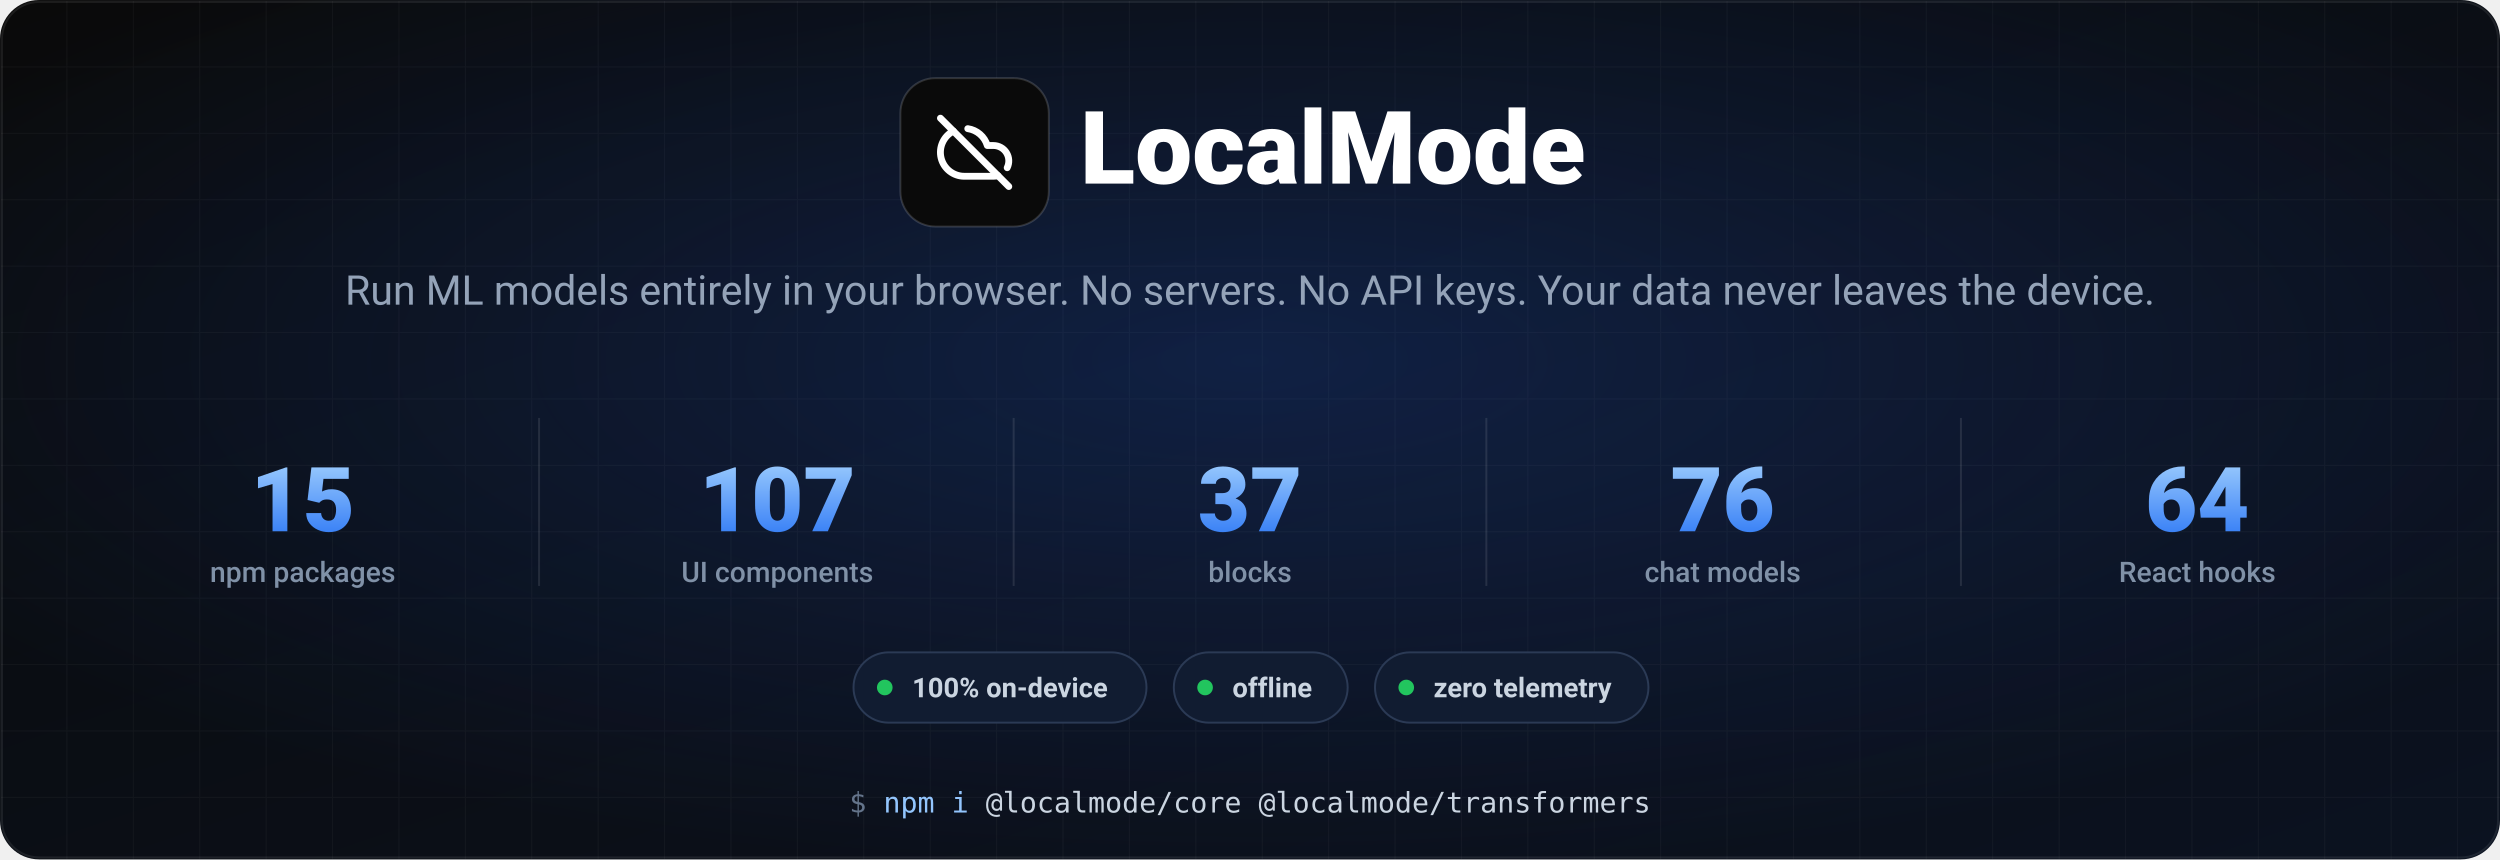
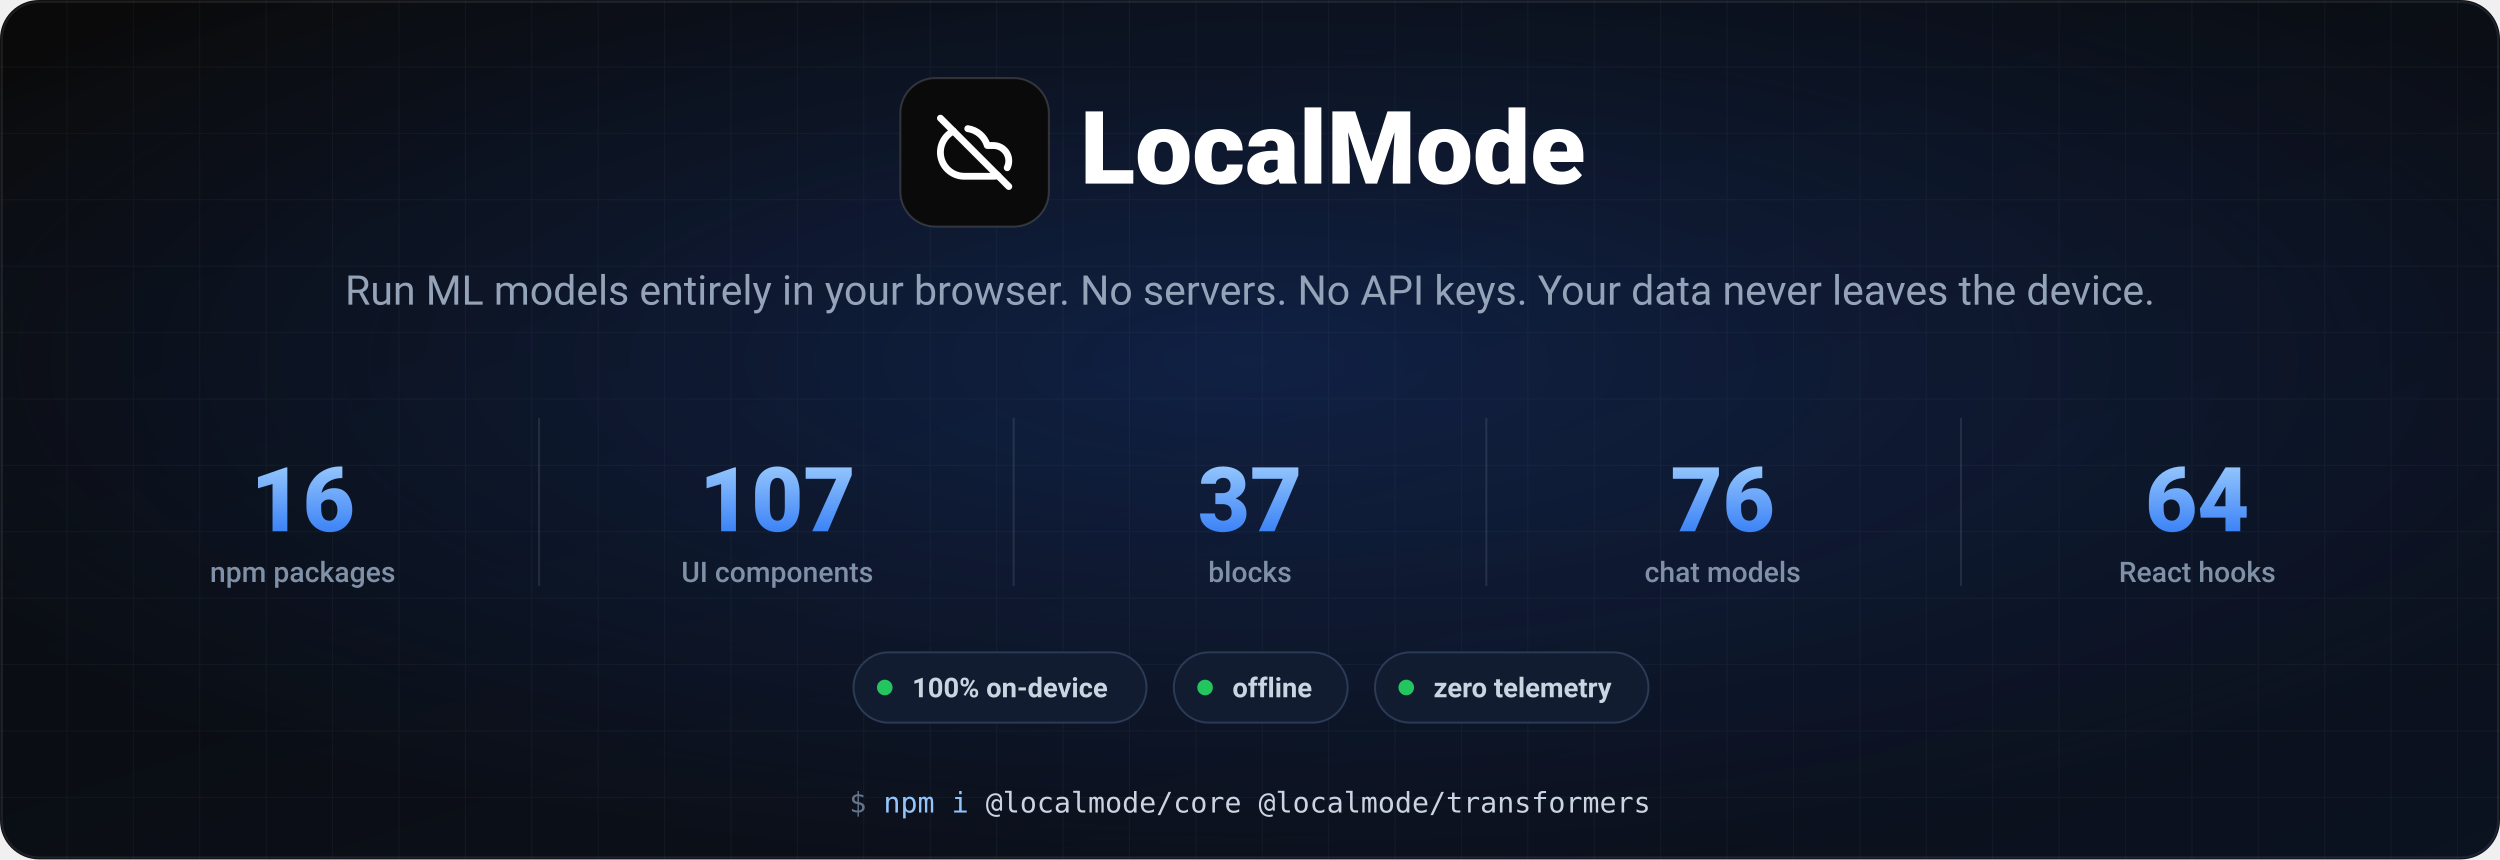
- <svg xmlns="http://www.w3.org/2000/svg" viewBox="0 0 1280 440" width="1280" height="440" role="img" aria-label="LocalMode — 15 npm packages, 107 UI components, 37 blocks, 76 chat models, 64 React hooks.">
+ <svg xmlns="http://www.w3.org/2000/svg" viewBox="0 0 1280 440" width="1280" height="440" role="img" aria-label="LocalMode — 16 npm packages, 107 UI components, 37 blocks, 76 chat models, 64 React hooks.">
  <defs>
    <linearGradient id="bg2" x1="0" y1="0" x2="1" y2="1">
      <stop offset="0%" stop-color="#0a0a0a" />
      <stop offset="100%" stop-color="#0b1220" />
    </linearGradient>
    <radialGradient id="glow2" cx="50%" cy="42%" r="60%">
      <stop offset="0%" stop-color="#2563eb" stop-opacity="0.22" />
      <stop offset="100%" stop-color="#2563eb" stop-opacity="0" />
    </radialGradient>
    <linearGradient id="num" x1="0" y1="0" x2="0" y2="1">
      <stop offset="0%" stop-color="#93c5fd" />
      <stop offset="100%" stop-color="#3b82f6" />
    </linearGradient>
    <pattern id="grid" width="34" height="34" patternUnits="userSpaceOnUse">
      <path d="M34 0H0V34" fill="none" stroke="#ffffff" stroke-opacity="0.035" />
    </pattern>
    <style>
      text { font-family: -apple-system, BlinkMacSystemFont, 'Segoe UI', Roboto, Helvetica, Arial, sans-serif; }
      .mono { font-family: ui-monospace, 'SF Mono', 'Cascadia Code', Menlo, Consolas, monospace; }
    </style>
  </defs>
  <rect width="1280" height="440" rx="20" fill="url(#bg2)" />
  <rect width="1280" height="440" rx="20" fill="url(#grid)" />
  <rect width="1280" height="440" rx="20" fill="url(#glow2)" />
  <rect x="1" y="1" width="1278" height="438" rx="19" fill="none" stroke="#ffffff" stroke-opacity="0.08" />
  <g>
    <rect x="461" y="40" width="76" height="76" rx="18" fill="#0a0a0a" stroke="#ffffff" stroke-opacity="0.16" />
    <g transform="translate(478,57) scale(1.75)" stroke="#ffffff" stroke-width="2" stroke-linecap="round" stroke-linejoin="round" fill="none">
      <path d="m2 2 20 20" />
      <path d="M5.782 5.782A7 7 0 0 0 9 19h8.5a4.5 4.5 0 0 0 1.307-.193" />
      <path d="M21.532 16.5A4.5 4.5 0 0 0 17.5 10h-1.79A7.008 7.008 0 0 0 10 5.07" />
    </g>
    <text x="553" y="94" font-size="52" font-weight="800" fill="#ffffff">LocalMode</text>
  </g>
  <text x="640" y="156" font-size="21" text-anchor="middle" fill="#94a3b8">Run ML models entirely in your browser. No servers. No API keys. Your data never leaves the device.</text>
  <g text-anchor="middle">
    <g stroke="#ffffff" stroke-opacity="0.10">
      <line x1="276" y1="214" x2="276" y2="300" />
      <line x1="519" y1="214" x2="519" y2="300" />
      <line x1="761" y1="214" x2="761" y2="300" />
      <line x1="1004" y1="214" x2="1004" y2="300" />
    </g>
    <g font-weight="800" font-size="46" fill="url(#num)">
-       <text x="155" y="272">15</text>
+       <text x="155" y="272">16</text>
      <text x="398" y="272">107</text>
      <text x="640" y="272">37</text>
      <text x="882" y="272">76</text>
      <text x="1125" y="272">64</text>
    </g>
    <g font-size="14.5" fill="#8091a7" font-weight="500">
      <text x="155" y="298">npm packages</text>
      <text x="398" y="298">UI components</text>
      <text x="640" y="298">blocks</text>
      <text x="882" y="298">chat models</text>
      <text x="1125" y="298">React hooks</text>
    </g>
  </g>
  <g text-anchor="start" font-size="14" font-weight="600" fill="#cbd5e1">
    <g transform="translate(437,352)">
      <rect x="0" y="-18" width="150" height="36" rx="18" fill="#111c31" stroke="#2b3a55" />
      <circle cx="16" cy="0" r="4" fill="#22c55e" />
      <text x="30" y="5">100% on-device</text>
    </g>
    <g transform="translate(601,352)">
      <rect x="0" y="-18" width="89" height="36" rx="18" fill="#111c31" stroke="#2b3a55" />
      <circle cx="16" cy="0" r="4" fill="#22c55e" />
      <text x="30" y="5">offline</text>
    </g>
    <g transform="translate(704,352)">
      <rect x="0" y="-18" width="140" height="36" rx="18" fill="#111c31" stroke="#2b3a55" />
      <circle cx="16" cy="0" r="4" fill="#22c55e" />
      <text x="30" y="5">zero telemetry</text>
    </g>
  </g>
  <text class="mono" x="640" y="416" font-size="14.5" text-anchor="middle">
    <tspan fill="#64748b">$</tspan>
    <tspan fill="#93c5fd">npm i</tspan>
    <tspan fill="#cbd5e1">@localmode/core @localmode/transformers</tspan>
  </text>
</svg>
